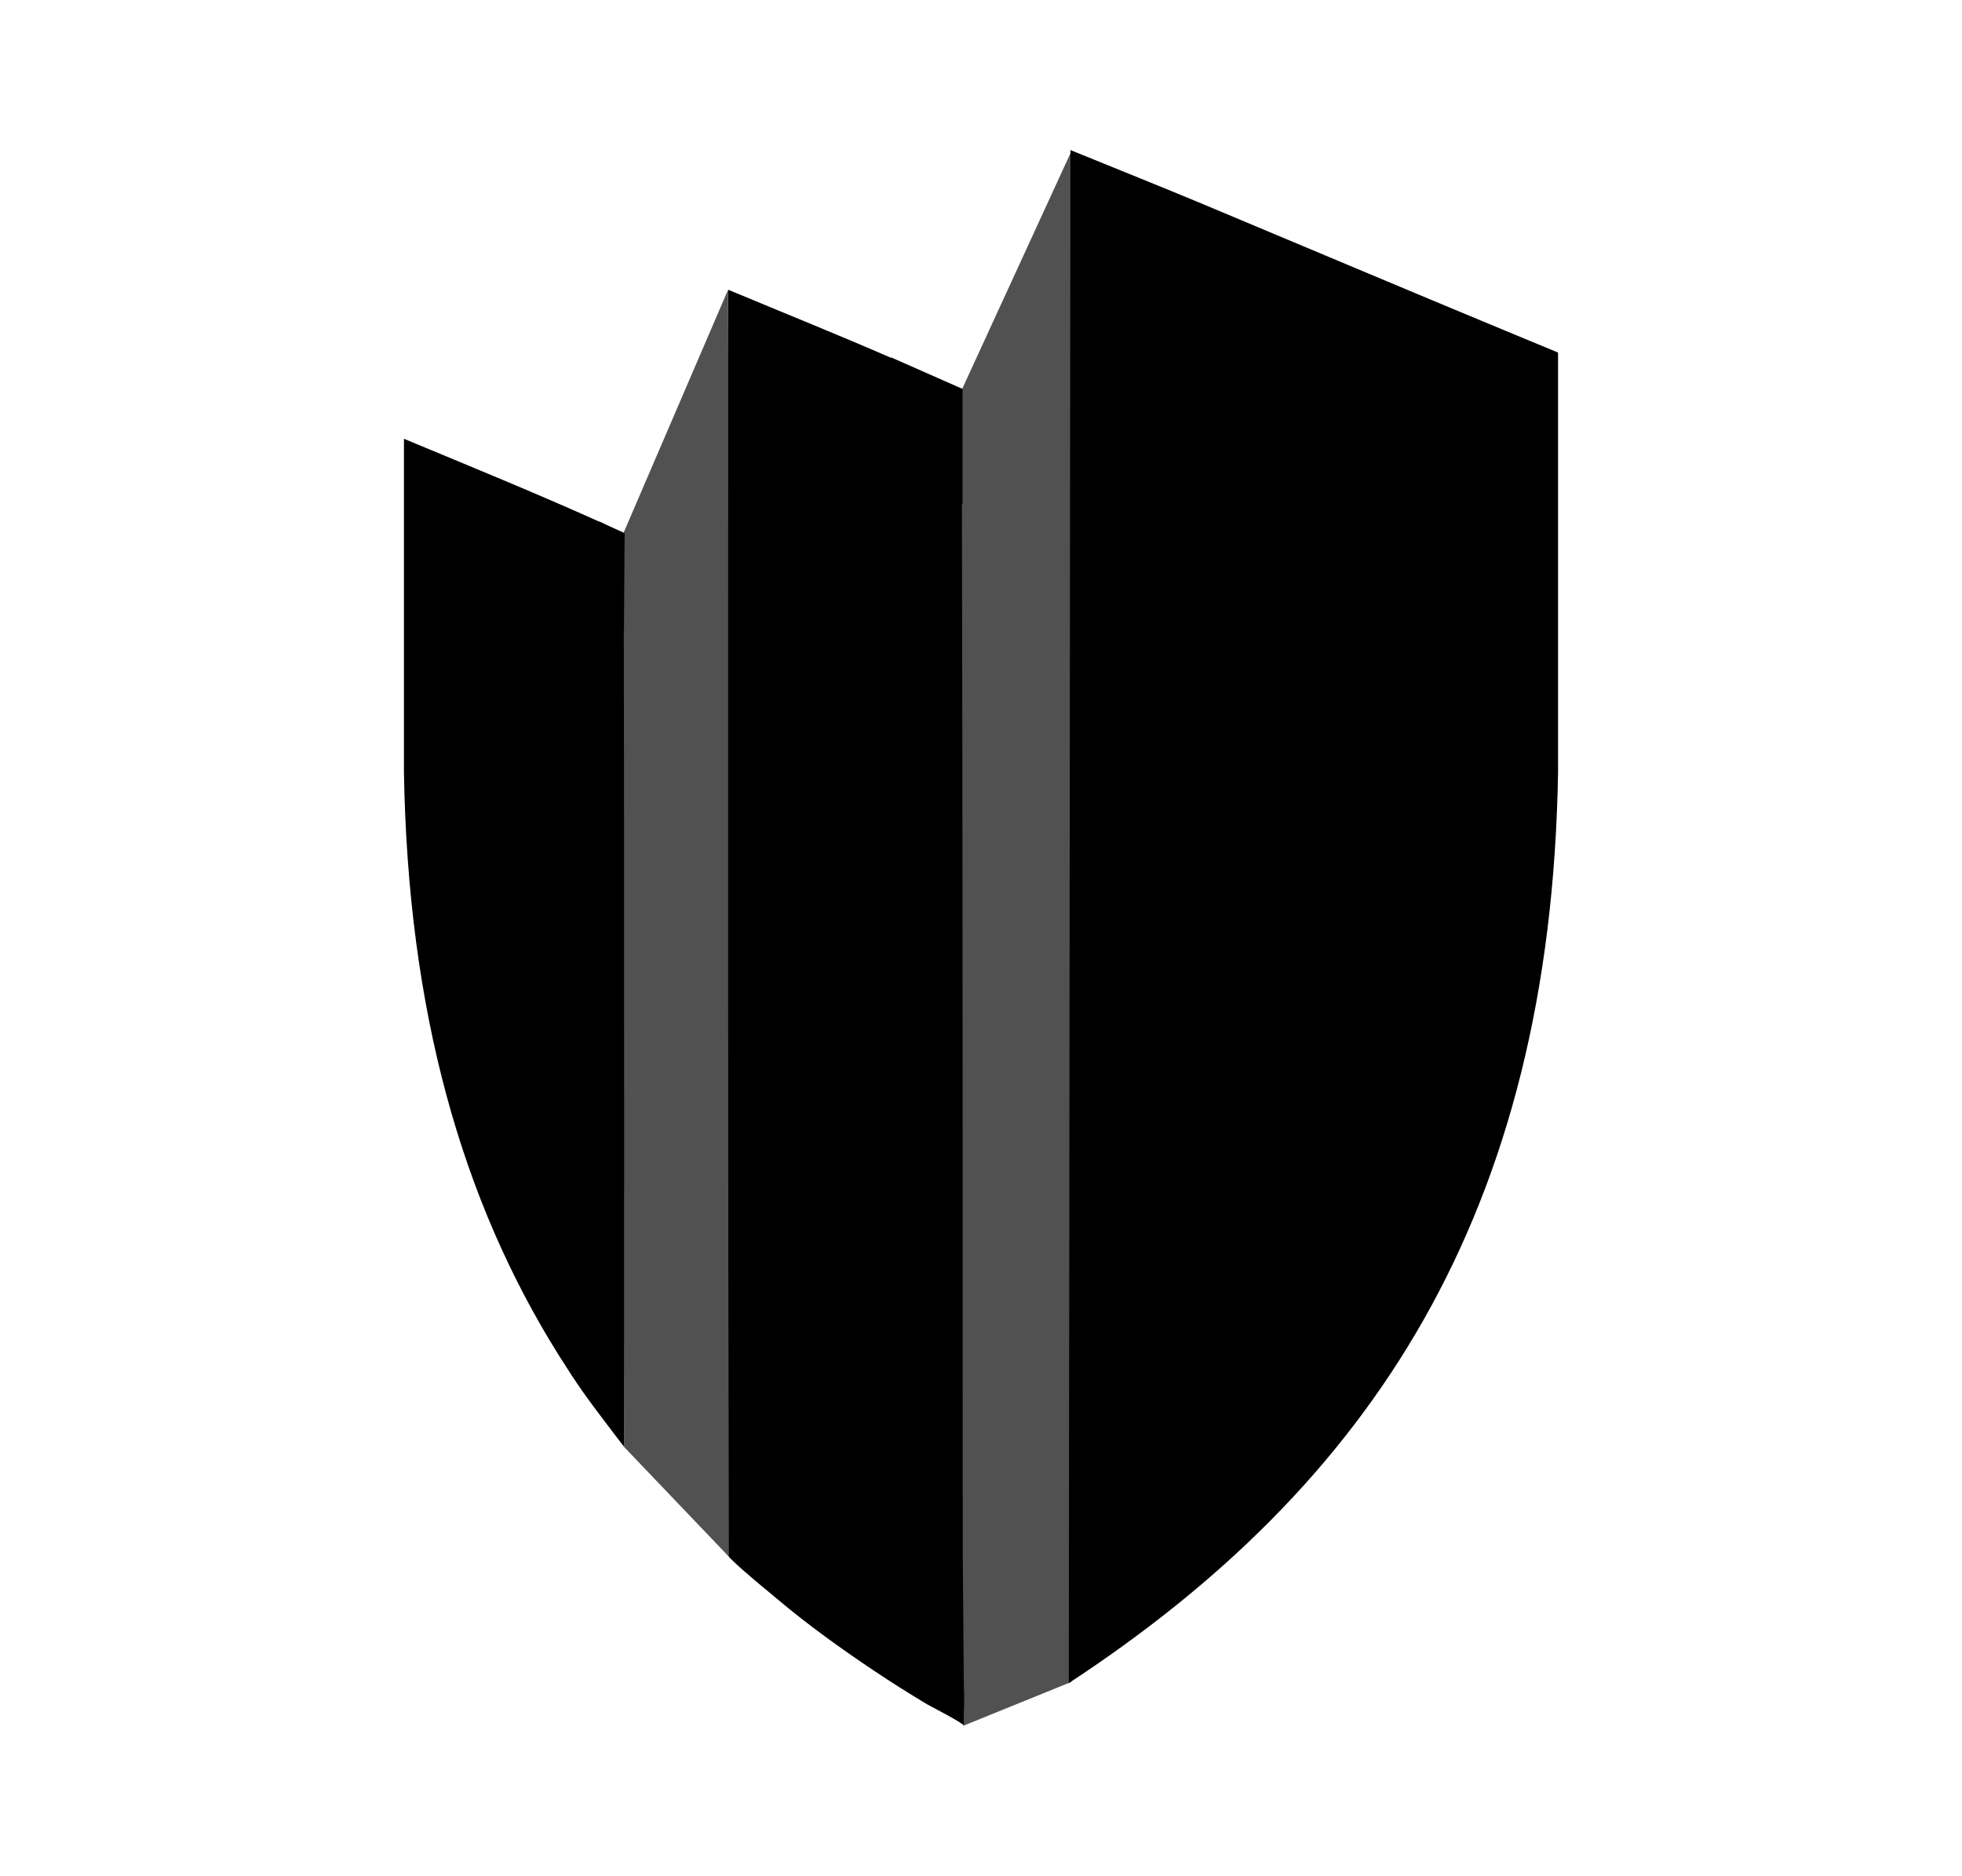
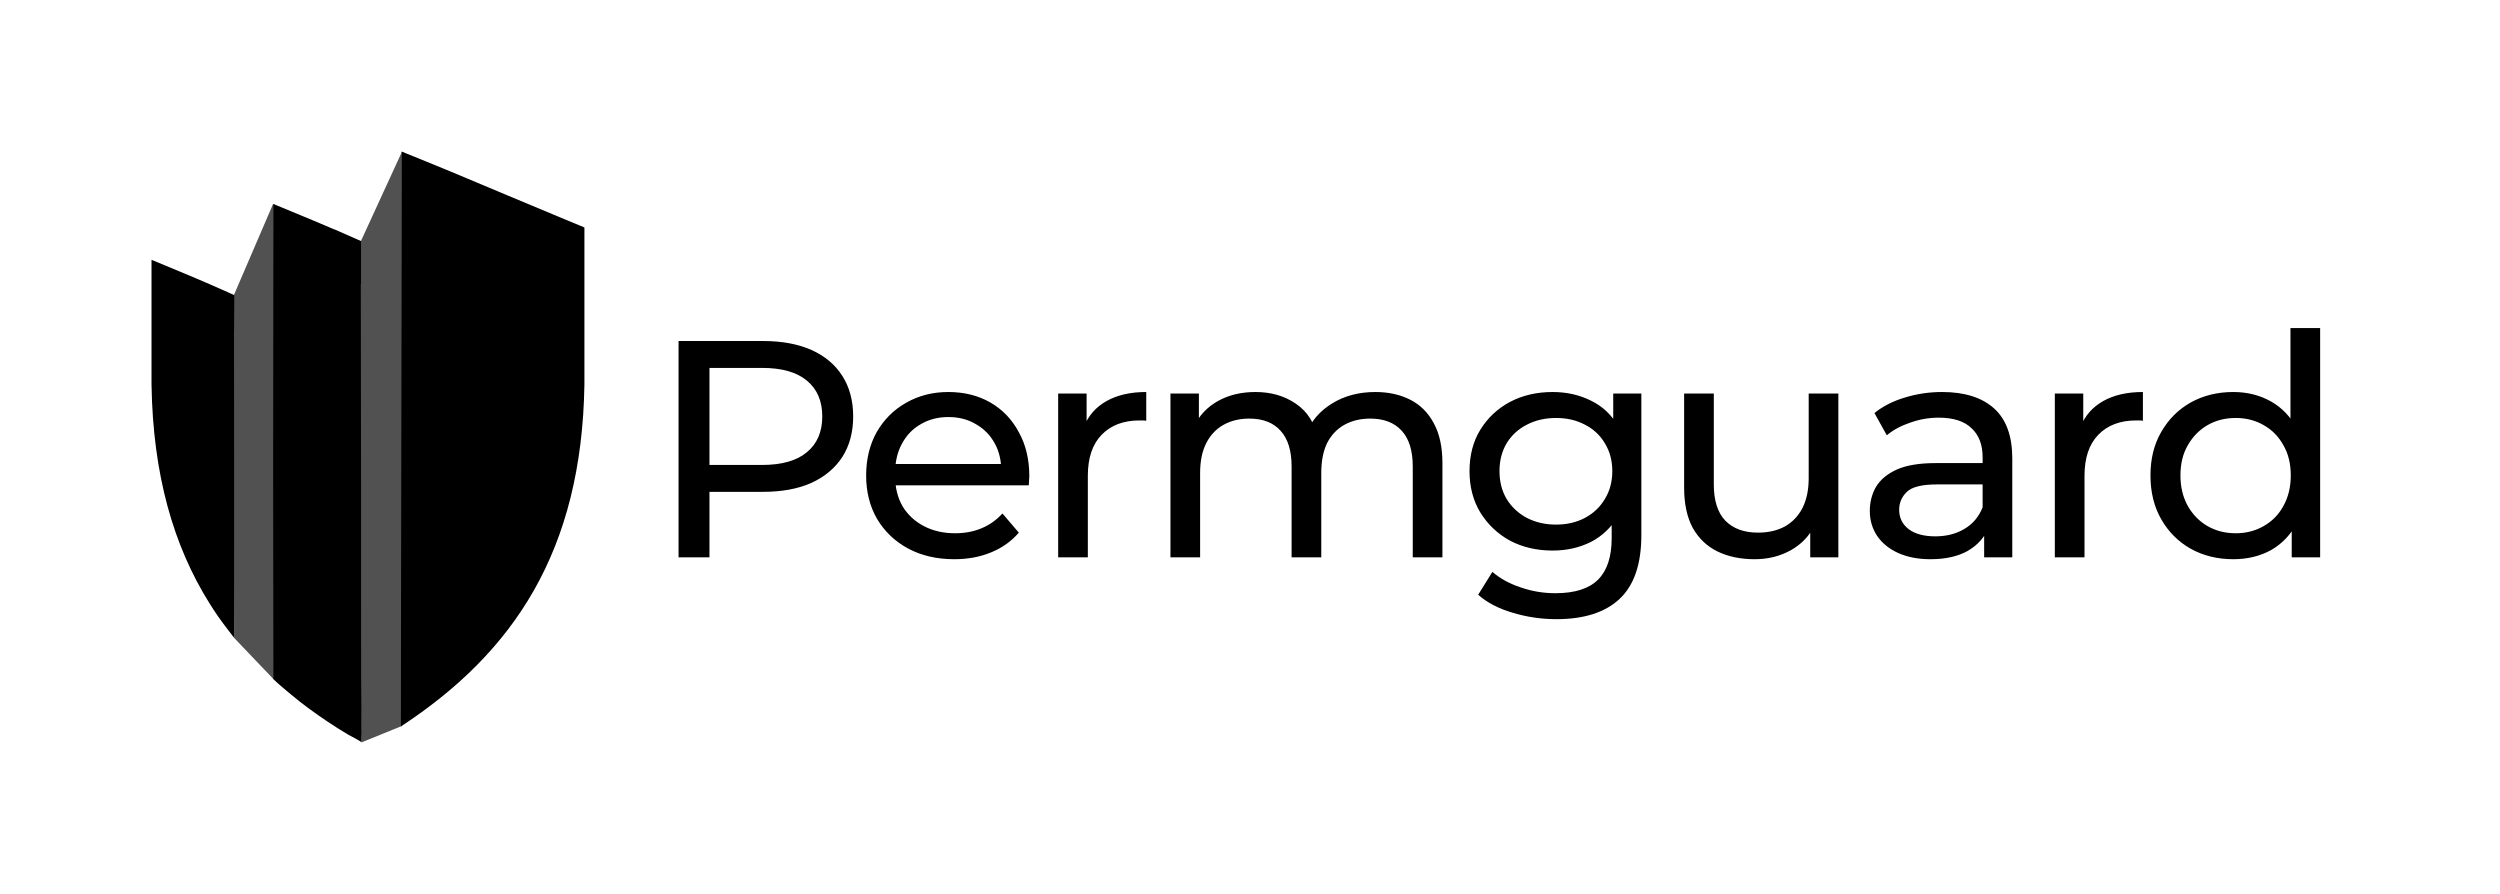
- <svg xmlns="http://www.w3.org/2000/svg" width="680" height="650" viewBox="0 0 680 650" fill="none">
-   <path d="M329.25 143.968L371.174 52.726V582.88L333.999 597.967C333.999 597.967 329.25 272.39 329.25 143.968Z" fill="#515151" />
-   <path d="M215.979 184.964L252.343 100.406L253.604 540.454L216.292 501.394C216.292 501.394 215.979 292.93 215.979 184.964Z" fill="#515151" />
-   <path d="M334.05 583.981L333.668 537.793C333.636 416.615 333.668 295.437 333.381 174.259L333.604 174.705V134.768L308.779 123.821L308.874 124.012C290.892 116.184 272.305 108.706 252.381 100.4V144.983C252.349 271.189 252.274 413.2 252.624 539.406C254.27 541.341 258.047 544.557 258.907 545.288C262.312 548.312 265.812 551.062 269.249 553.99C279.911 562.996 291.369 571.206 302.954 578.97C309.002 583.012 315.144 586.894 321.382 590.617C322.464 591.254 334.018 597.141 334.05 598C333.922 591.604 334.368 591.237 334.05 583.981Z" fill="black" />
-   <path d="M540 122.167V267.562C537.486 421.007 474.916 514.729 370.428 583.241L370.998 52C387.261 58.619 402.156 64.57 416.956 70.743C451.871 85.349 486.721 100.083 521.636 114.562C527.747 117.108 533.889 119.653 540 122.167Z" fill="black" />
-   <path d="M216.322 408.44C216.322 405.958 216.322 403.476 216.322 400.994C216.322 363.921 216.322 327.199 216.29 290.635C216.29 289.331 216.29 288.058 216.29 286.753C216.29 277.684 216.258 268.614 216.258 259.577C216.258 252.163 216.226 244.748 216.226 237.397C216.226 234.438 216.226 231.478 216.226 228.519C216.226 225.082 216.226 221.677 216.194 218.272L216.258 218.527L216.481 184.732L211.293 182.377C211.293 182.377 211.293 182.377 211.261 182.345C211.134 182.282 211.007 182.218 210.847 182.154L207.601 180.659V180.722C185.64 170.858 163.266 161.725 140 152.051V267.533C141.369 350.556 160.115 416.077 193.629 469.57C200.185 479.976 203.177 484.144 210.593 493.882C210.784 494.136 216.035 501.074 216.29 501.296C216.29 475.33 216.29 449.077 216.29 422.76C216.322 417.987 216.322 413.213 216.322 408.44Z" fill="black" />
+ <svg xmlns="http://www.w3.org/2000/svg" width="2310" height="826" viewBox="0 0 2310 826" fill="none">
+   <path d="M329.25 231.968L371.174 140.726V670.88L333.999 685.967C333.999 685.967 329.25 360.39 329.25 231.968Z" fill="#515151" />
+   <path d="M215.979 272.964L252.343 188.406L253.604 628.454L216.292 589.394C216.292 589.394 215.979 380.93 215.979 272.964Z" fill="#515151" />
+   <path d="M334.05 671.981L333.668 625.793C333.636 504.615 333.668 383.437 333.381 262.259L333.604 262.705V222.768L308.779 211.821L308.874 212.012C290.892 204.184 272.305 196.706 252.381 188.4V232.983C252.349 359.189 252.274 501.2 252.624 627.406C254.27 629.341 258.047 632.557 258.907 633.288C262.312 636.312 265.812 639.062 269.249 641.99C279.911 650.996 291.369 659.206 302.954 666.97C309.002 671.012 315.144 674.894 321.382 678.617C322.464 679.254 334.018 685.141 334.05 686C333.922 679.604 334.368 679.237 334.05 671.981Z" fill="black" />
+   <path d="M540 210.167V355.562C537.486 509.007 474.916 602.729 370.428 671.241L370.998 140C387.261 146.619 402.156 152.57 416.956 158.743C451.871 173.349 486.721 188.083 521.636 202.562C527.747 205.108 533.889 207.653 540 210.167Z" fill="black" />
+   <path d="M216.322 496.44C216.322 493.958 216.322 491.476 216.322 488.994C216.322 451.921 216.322 415.199 216.29 378.635C216.29 377.331 216.29 376.058 216.29 374.753C216.29 365.684 216.258 356.614 216.258 347.577C216.258 340.163 216.226 332.748 216.226 325.397C216.226 322.438 216.226 319.478 216.226 316.519C216.226 313.082 216.226 309.677 216.194 306.272L216.258 306.527L216.481 272.732L211.293 270.377C211.293 270.377 211.293 270.377 211.261 270.345C211.134 270.282 211.007 270.218 210.847 270.154L207.601 268.659V268.722C185.64 258.858 163.266 249.725 140 240.051V355.533C141.369 438.556 160.115 504.077 193.629 557.57C200.185 567.976 203.177 572.144 210.593 581.882C210.784 582.136 216.035 589.074 216.29 589.296C216.29 563.33 216.29 537.077 216.29 510.76C216.322 505.987 216.322 501.213 216.322 496.44Z" fill="black" />
+   <path d="M626.985 515V315.099H704.947C722.462 315.099 737.407 317.859 749.782 323.381C762.156 328.902 771.675 336.898 778.339 347.369C785.002 357.84 788.334 370.31 788.334 384.779C788.334 399.248 785.002 411.718 778.339 422.189C771.675 432.469 762.156 440.465 749.782 446.177C737.407 451.698 722.462 454.459 704.947 454.459H642.692L655.542 441.037V515H626.985ZM655.542 443.892L642.692 429.614H704.09C722.367 429.614 736.169 425.711 745.498 417.905C755.017 410.1 759.777 399.057 759.777 384.779C759.777 370.5 755.017 359.458 745.498 351.652C736.169 343.847 722.367 339.944 704.09 339.944H642.692L655.542 325.665V443.892ZM881.705 516.713C865.523 516.713 851.244 513.382 838.869 506.718C826.685 500.055 817.166 490.917 810.312 479.303C803.648 467.69 800.317 454.363 800.317 439.323C800.317 424.283 803.553 410.956 810.026 399.343C816.69 387.73 825.733 378.686 837.156 372.214C848.769 365.55 861.81 362.218 876.279 362.218C890.939 362.218 903.885 365.455 915.117 371.928C926.35 378.401 935.107 387.539 941.39 399.343C947.863 410.956 951.099 424.569 951.099 440.18C951.099 441.322 951.004 442.655 950.814 444.178C950.814 445.701 950.719 447.129 950.528 448.461H821.735V428.757H936.25L925.112 435.611C925.303 425.901 923.304 417.239 919.115 409.624C914.927 402.008 909.12 396.106 901.695 391.918C894.461 387.539 885.989 385.35 876.279 385.35C866.76 385.35 858.288 387.539 850.863 391.918C843.438 396.106 837.632 402.103 833.443 409.909C829.255 417.524 827.161 426.282 827.161 436.182V440.751C827.161 450.841 829.445 459.884 834.014 467.88C838.774 475.686 845.342 481.778 853.719 486.157C862.096 490.536 871.71 492.725 882.562 492.725C891.51 492.725 899.601 491.202 906.836 488.156C914.26 485.11 920.733 480.541 926.254 474.449L941.39 492.154C934.536 500.15 925.969 506.242 915.688 510.431C905.598 514.619 894.27 516.713 881.705 516.713ZM977.745 515V363.646H1004.02V404.769L1001.45 394.488C1005.64 384.017 1012.68 376.021 1022.58 370.5C1032.48 364.979 1044.66 362.218 1059.13 362.218V388.777C1057.99 388.586 1056.85 388.491 1055.71 388.491C1054.75 388.491 1053.8 388.491 1052.85 388.491C1038.19 388.491 1026.58 392.87 1018.01 401.628C1009.44 410.385 1005.16 423.046 1005.16 439.609V515H977.745ZM1270.83 362.218C1283.02 362.218 1293.77 364.598 1303.1 369.358C1312.43 374.117 1319.67 381.352 1324.81 391.061C1330.14 400.771 1332.8 413.05 1332.8 427.9V515H1305.39V431.042C1305.39 416.382 1301.96 405.34 1295.11 397.915C1288.25 390.49 1278.64 386.778 1266.26 386.778C1257.13 386.778 1249.13 388.682 1242.28 392.489C1235.42 396.297 1230.09 401.913 1226.28 409.338C1222.67 416.763 1220.86 425.996 1220.86 437.039V515H1193.44V431.042C1193.44 416.382 1190.02 405.34 1183.16 397.915C1176.5 390.49 1166.89 386.778 1154.32 386.778C1145.37 386.778 1137.47 388.682 1130.62 392.489C1123.76 396.297 1118.43 401.913 1114.63 409.338C1110.82 416.763 1108.91 425.996 1108.91 437.039V515H1081.5V363.646H1107.77V403.912L1103.49 393.631C1108.25 383.732 1115.58 376.021 1125.48 370.5C1135.38 364.979 1146.9 362.218 1160.03 362.218C1174.5 362.218 1186.97 365.836 1197.44 373.07C1207.91 380.114 1214.77 390.871 1218 405.34L1206.87 400.771C1211.43 389.158 1219.43 379.829 1230.85 372.785C1242.28 365.741 1255.6 362.218 1270.83 362.218ZM1438.08 572.115C1424.18 572.115 1410.66 570.116 1397.53 566.118C1384.58 562.31 1374.01 556.789 1365.83 549.554L1378.96 528.422C1386.01 534.514 1394.67 539.274 1404.95 542.701C1415.23 546.318 1425.99 548.126 1437.22 548.126C1455.12 548.126 1468.25 543.938 1476.63 535.561C1485.01 527.184 1489.19 514.429 1489.19 497.294V465.31L1492.05 435.325L1490.62 405.054V363.646H1516.61V494.439C1516.61 521.092 1509.95 540.702 1496.62 553.267C1483.29 565.832 1463.78 572.115 1438.08 572.115ZM1434.65 508.717C1419.99 508.717 1406.85 505.671 1395.24 499.579C1383.82 493.296 1374.68 484.634 1367.83 473.592C1361.16 462.55 1357.83 449.794 1357.83 435.325C1357.83 420.666 1361.16 407.91 1367.83 397.058C1374.68 386.016 1383.82 377.449 1395.24 371.357C1406.85 365.265 1419.99 362.218 1434.65 362.218C1447.6 362.218 1459.4 364.884 1470.06 370.214C1480.72 375.355 1489.19 383.351 1495.48 394.203C1501.95 405.054 1505.19 418.762 1505.19 435.325C1505.19 451.698 1501.95 465.31 1495.48 476.162C1489.19 487.014 1480.72 495.2 1470.06 500.721C1459.4 506.052 1447.6 508.717 1434.65 508.717ZM1437.79 484.729C1447.88 484.729 1456.83 482.635 1464.64 478.447C1472.44 474.258 1478.53 468.452 1482.91 461.027C1487.48 453.602 1489.77 445.035 1489.77 435.325C1489.77 425.616 1487.48 417.048 1482.91 409.624C1478.53 402.199 1472.44 396.487 1464.64 392.489C1456.83 388.301 1447.88 386.207 1437.79 386.207C1427.7 386.207 1418.66 388.301 1410.66 392.489C1402.86 396.487 1396.67 402.199 1392.1 409.624C1387.72 417.048 1385.53 425.616 1385.53 435.325C1385.53 445.035 1387.72 453.602 1392.1 461.027C1396.67 468.452 1402.86 474.258 1410.66 478.447C1418.66 482.635 1427.7 484.729 1437.79 484.729ZM1621.25 516.713C1608.31 516.713 1596.88 514.334 1586.98 509.574C1577.27 504.815 1569.66 497.58 1564.14 487.871C1558.81 477.971 1556.14 465.596 1556.14 450.746V363.646H1583.56V447.605C1583.56 462.455 1587.08 473.592 1594.12 481.017C1601.36 488.442 1611.45 492.154 1624.39 492.154C1633.91 492.154 1642.19 490.25 1649.24 486.443C1656.28 482.445 1661.71 476.733 1665.52 469.308C1669.32 461.693 1671.23 452.555 1671.23 441.893V363.646H1698.64V515H1672.66V474.163L1676.94 485.015C1671.99 495.105 1664.56 502.911 1654.66 508.432C1644.76 513.953 1633.63 516.713 1621.25 516.713ZM1833.36 515V483.016L1831.94 477.019V422.474C1831.94 410.861 1828.51 401.913 1821.66 395.63C1814.99 389.158 1804.9 385.921 1791.38 385.921C1782.44 385.921 1773.68 387.444 1765.11 390.49C1756.54 393.346 1749.31 397.249 1743.41 402.199L1731.99 381.637C1739.79 375.355 1749.12 370.595 1759.97 367.359C1771.01 363.932 1782.53 362.218 1794.53 362.218C1815.28 362.218 1831.27 367.264 1842.5 377.354C1853.73 387.444 1859.35 402.865 1859.35 423.617V515H1833.36ZM1783.67 516.713C1772.44 516.713 1762.54 514.81 1753.97 511.002C1745.6 507.194 1739.12 501.959 1734.56 495.295C1729.99 488.442 1727.7 480.731 1727.7 472.164C1727.7 463.978 1729.61 456.553 1733.41 449.889C1737.41 443.226 1743.79 437.895 1752.55 433.897C1761.49 429.899 1773.49 427.9 1788.53 427.9H1836.5V447.605H1789.67C1775.96 447.605 1766.73 449.889 1761.97 454.459C1757.21 459.028 1754.83 464.549 1754.83 471.022C1754.83 478.447 1757.78 484.444 1763.68 489.013C1769.59 493.392 1777.77 495.581 1788.24 495.581C1798.52 495.581 1807.47 493.296 1815.09 488.727C1822.89 484.158 1828.51 477.495 1831.94 468.737L1837.36 487.585C1833.74 496.533 1827.37 503.672 1818.23 509.003C1809.09 514.143 1797.57 516.713 1783.67 516.713ZM1898.66 515V363.646H1924.93V404.769L1922.36 394.488C1926.55 384.017 1933.6 376.021 1943.5 370.5C1953.4 364.979 1965.58 362.218 1980.05 362.218V388.777C1978.91 388.586 1977.77 388.491 1976.62 388.491C1975.67 388.491 1974.72 388.491 1973.77 388.491C1959.11 388.491 1947.49 392.87 1938.93 401.628C1930.36 410.385 1926.08 423.046 1926.08 439.609V515H1898.66ZM2063.56 516.713C2048.9 516.713 2035.77 513.477 2024.15 507.004C2012.73 500.531 2003.69 491.488 1997.02 479.875C1990.36 468.261 1987.03 454.744 1987.03 439.323C1987.03 423.902 1990.36 410.48 1997.02 399.057C2003.69 387.444 2012.73 378.401 2024.15 371.928C2035.77 365.455 2048.9 362.218 2063.56 362.218C2076.32 362.218 2087.84 365.074 2098.12 370.786C2108.4 376.497 2116.58 385.064 2122.68 396.487C2128.96 407.91 2132.1 422.189 2132.1 439.323C2132.1 456.458 2129.05 470.736 2122.96 482.159C2117.06 493.582 2108.97 502.244 2098.69 508.146C2088.41 513.858 2076.7 516.713 2063.56 516.713ZM2065.85 492.725C2075.37 492.725 2083.93 490.536 2091.55 486.157C2099.35 481.778 2105.45 475.591 2109.82 467.595C2114.39 459.408 2116.68 449.985 2116.68 439.323C2116.68 428.471 2114.39 419.143 2109.82 411.337C2105.45 403.341 2099.35 397.154 2091.55 392.775C2083.93 388.396 2075.37 386.207 2065.85 386.207C2056.14 386.207 2047.47 388.396 2039.86 392.775C2032.24 397.154 2026.15 403.341 2021.58 411.337C2017.01 419.143 2014.73 428.471 2014.73 439.323C2014.73 449.985 2017.01 459.408 2021.58 467.595C2026.15 475.591 2032.24 481.778 2039.86 486.157C2047.47 490.536 2056.14 492.725 2065.85 492.725ZM2117.54 515V474.163L2119.25 439.038L2116.39 403.912V303.105H2143.81V515H2117.54Z" fill="black" />
</svg>
